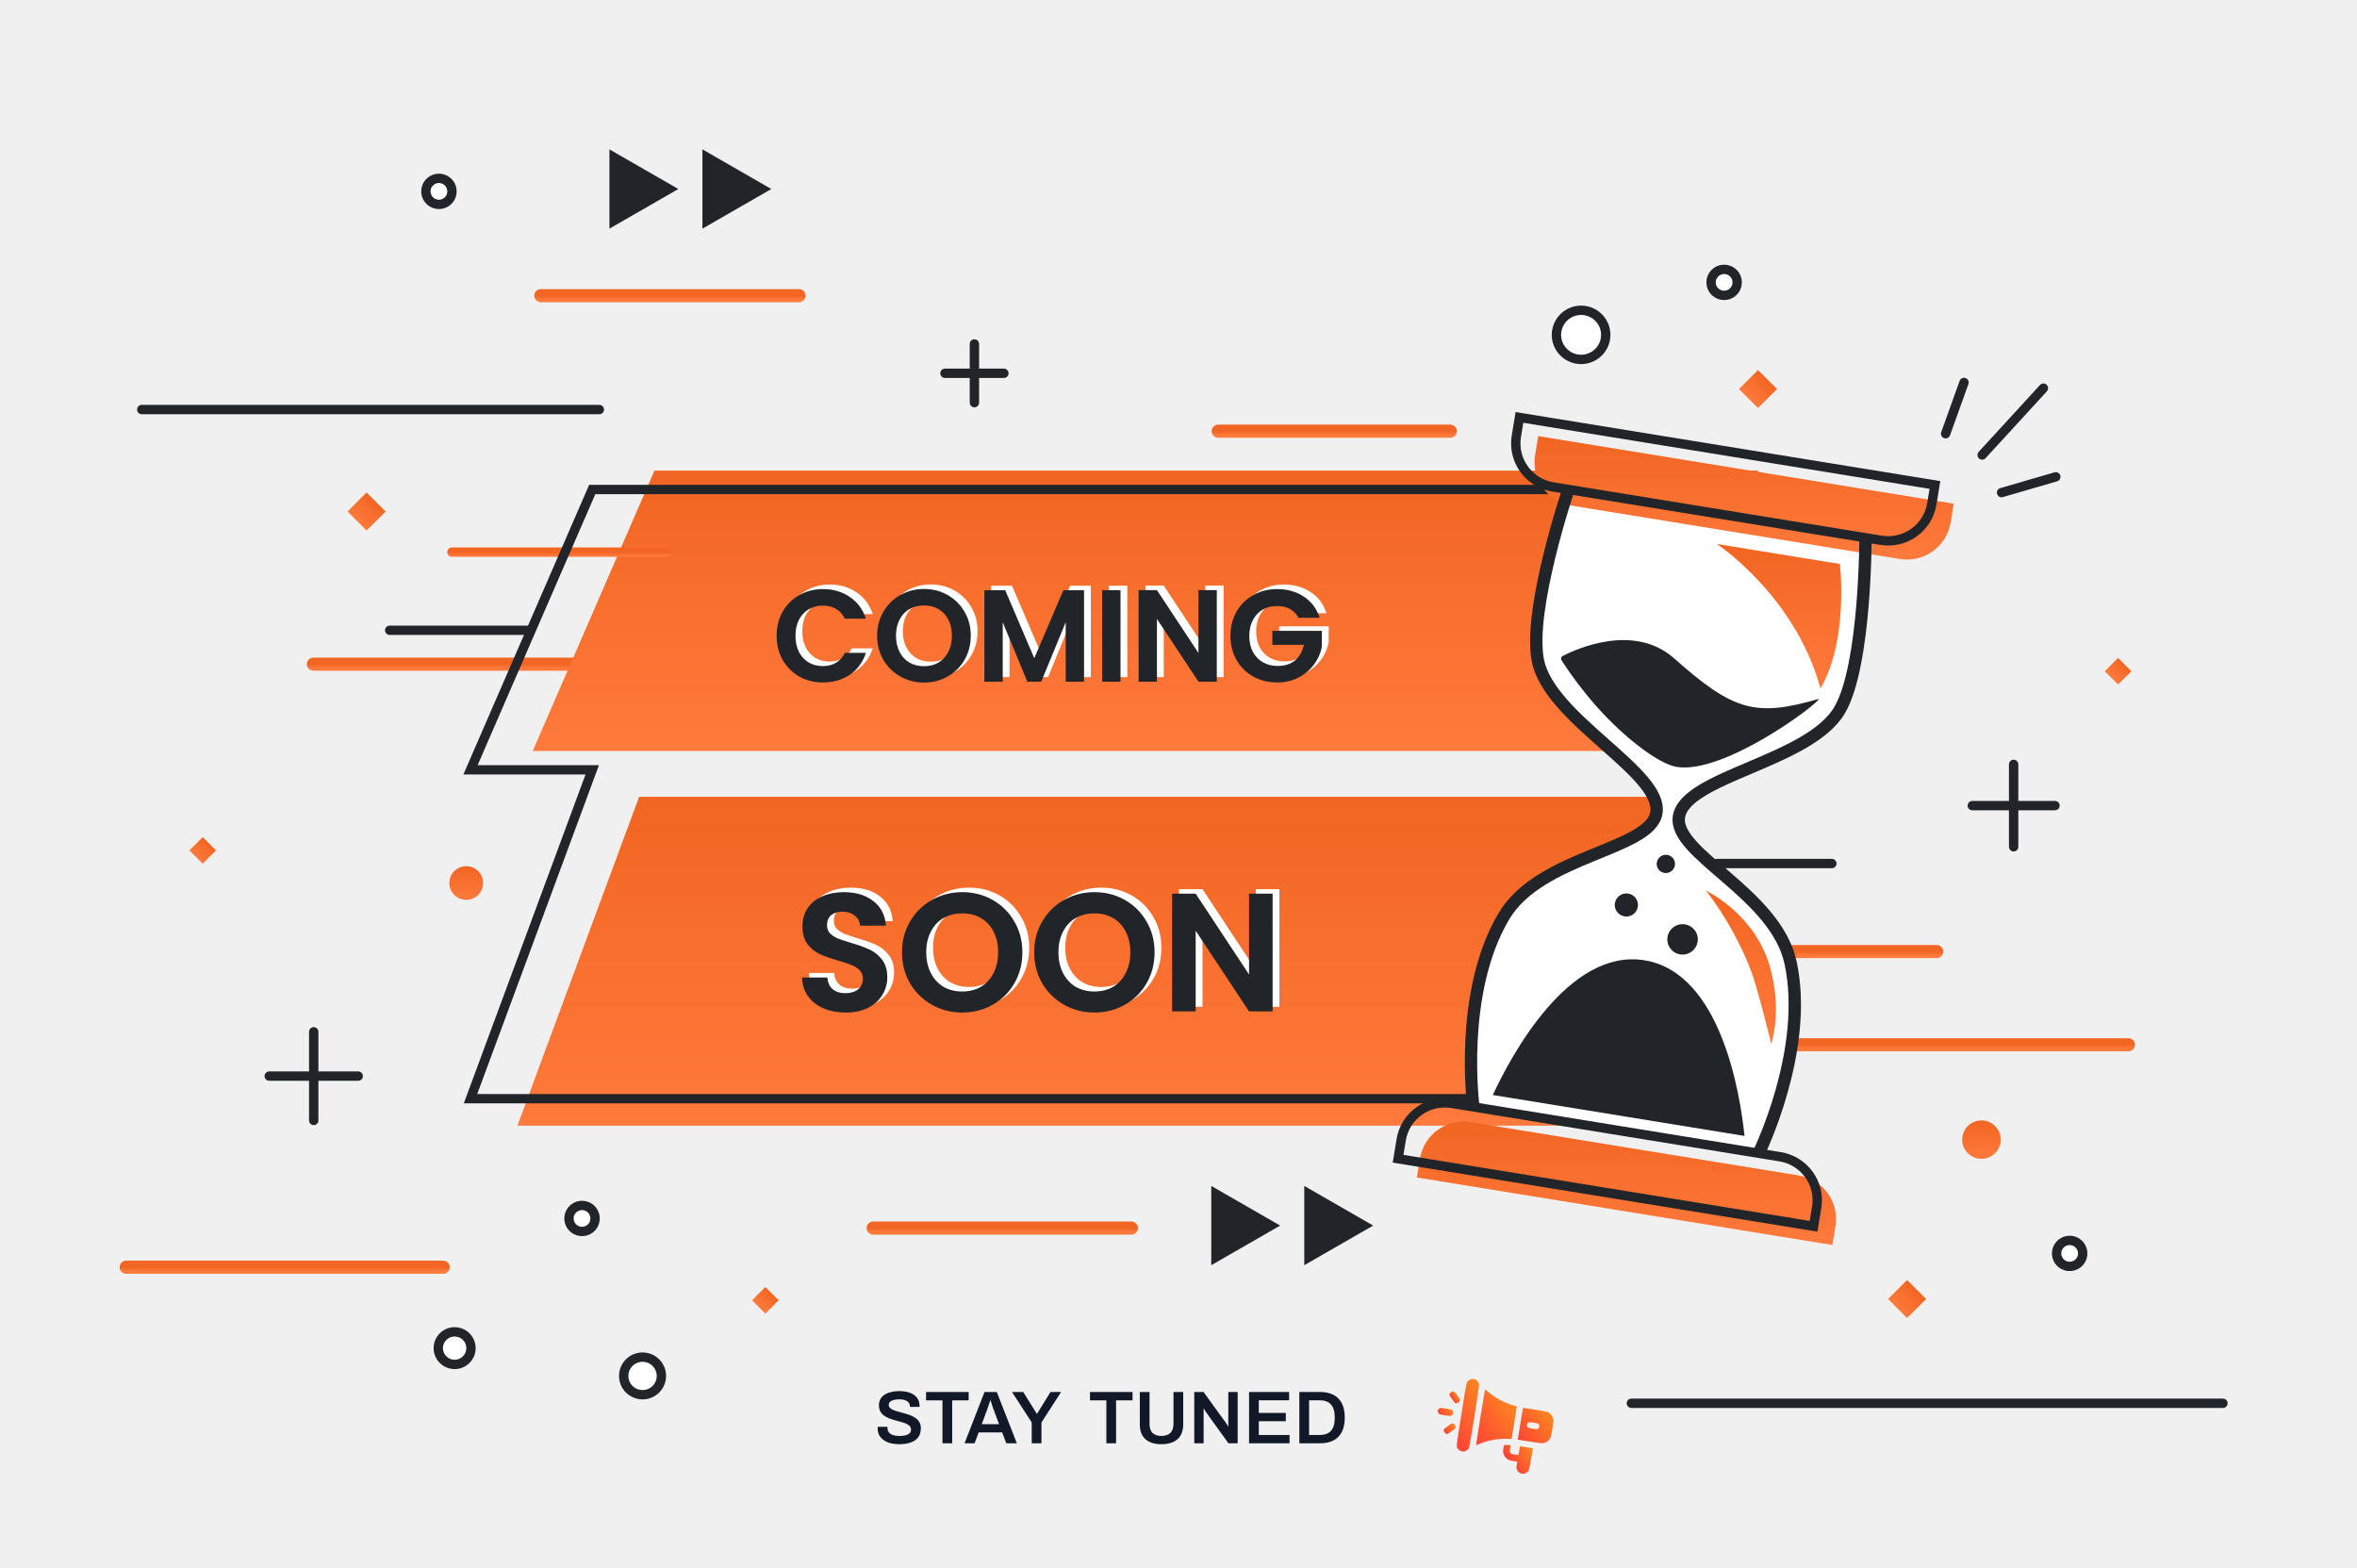
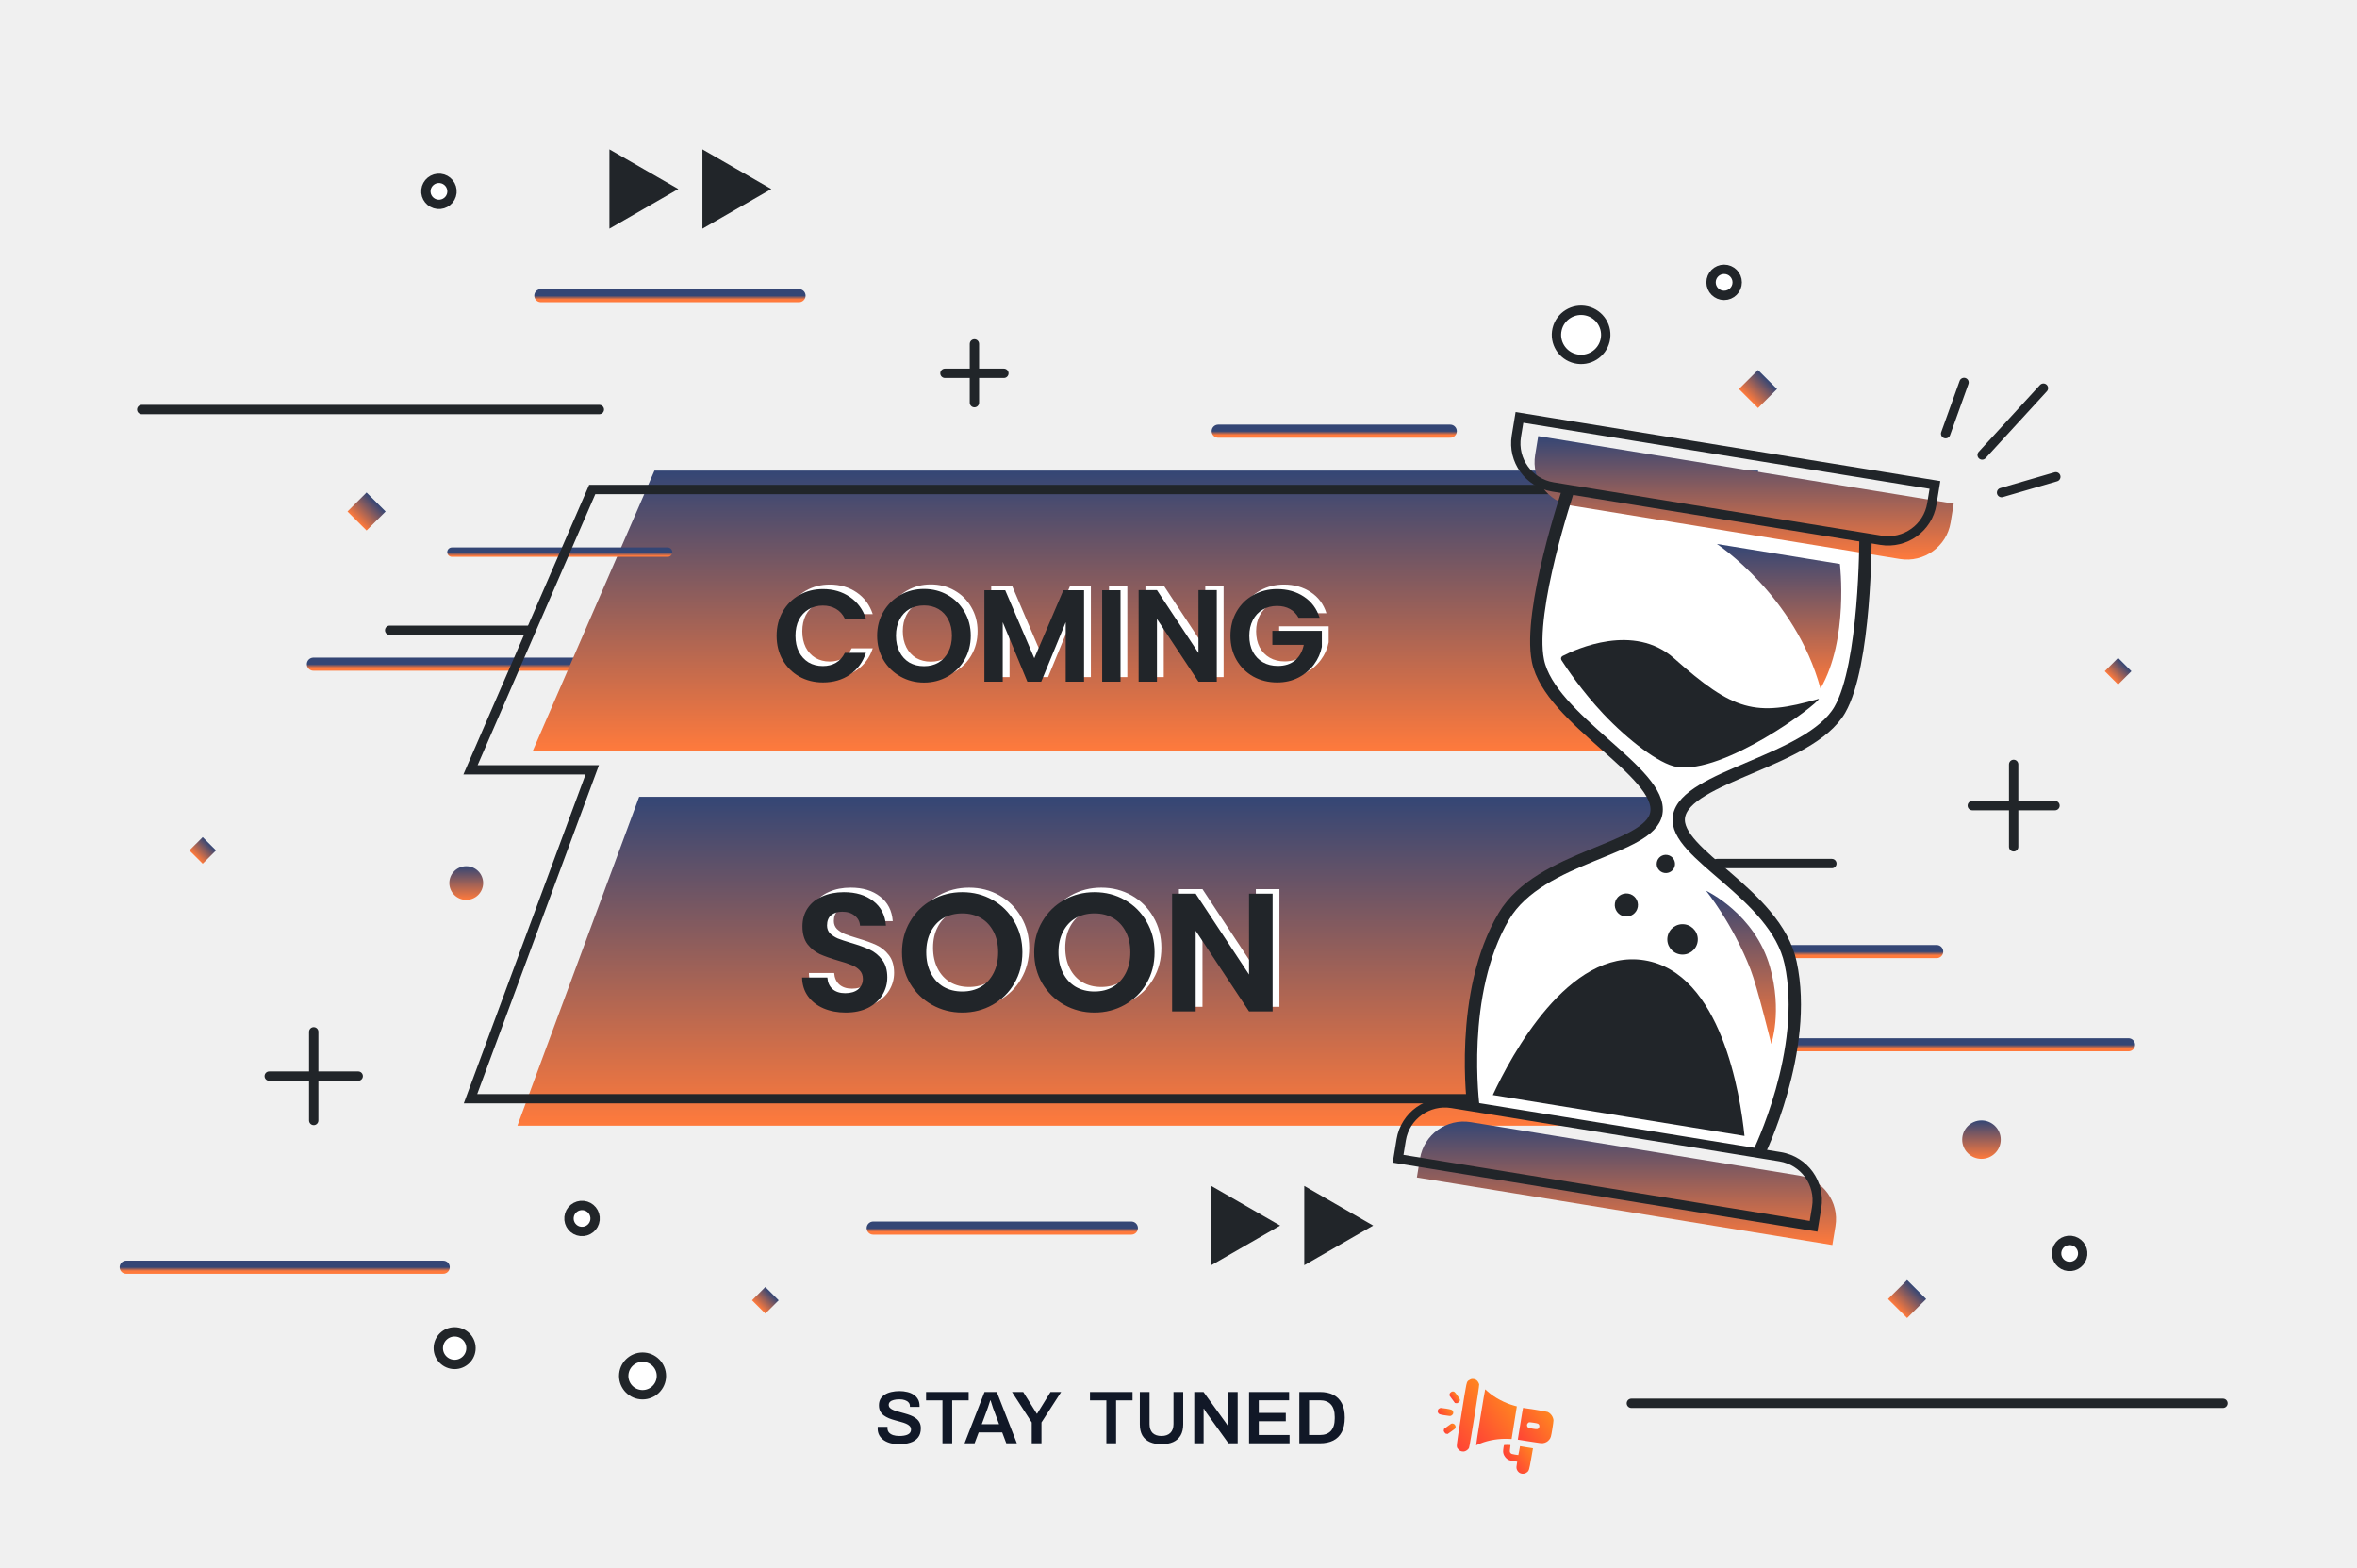
<svg xmlns="http://www.w3.org/2000/svg" width="630" height="419" viewBox="0 0 630 419" fill="none">
  <g clip-path="url(#clip0_2468_410507)">
    <path d="M534.996 131.658L549.496 127.438" stroke="#212529" stroke-width="2.5" stroke-miterlimit="10" stroke-linecap="round" />
    <path d="M524.962 102.219L520.045 115.915" stroke="#212529" stroke-width="2.5" stroke-miterlimit="10" stroke-linecap="round" />
    <path d="M529.805 121.607L546.186 103.742" stroke="#212529" stroke-width="2.5" stroke-miterlimit="10" stroke-linecap="round" />
    <path d="M342.172 327.555L323.758 316.961V338.15L342.172 327.555Z" fill="#212529" />
    <path d="M367.032 327.555L348.616 316.961V338.15L367.032 327.555Z" fill="#212529" />
    <path d="M181.306 50.516L162.891 39.922V61.112L181.306 50.516Z" fill="#212529" />
    <path d="M206.165 50.516L187.75 39.922V61.112L206.165 50.516Z" fill="#212529" />
    <path d="M252.574 99.773H268.326" stroke="#212529" stroke-width="2.5" stroke-miterlimit="10" stroke-linecap="round" />
    <path d="M260.45 107.618V91.922" stroke="#212529" stroke-width="2.5" stroke-miterlimit="10" stroke-linecap="round" />
    <path d="M527.17 215.312H549.274" stroke="#212529" stroke-width="2.5" stroke-miterlimit="10" stroke-linecap="round" />
    <path d="M538.223 226.323V204.297" stroke="#212529" stroke-width="2.5" stroke-miterlimit="10" stroke-linecap="round" />
    <path d="M71.967 287.609H95.746" stroke="#212529" stroke-width="2.5" stroke-miterlimit="10" stroke-linecap="round" />
    <path d="M83.856 299.461V275.766" stroke="#212529" stroke-width="2.5" stroke-miterlimit="10" stroke-linecap="round" />
    <path d="M144.559 79.023H213.57" stroke="url(#paint0_linear_2468_410507)" stroke-width="3.5" stroke-miterlimit="10" stroke-linecap="round" />
    <path d="M233.392 328.227H302.403" stroke="url(#paint1_linear_2468_410507)" stroke-width="3.5" stroke-miterlimit="10" stroke-linecap="round" />
    <path d="M37.888 109.461H160.193" stroke="#212529" stroke-width="2.5" stroke-miterlimit="10" stroke-linecap="round" />
    <path d="M83.767 177.516H161.514" stroke="url(#paint2_linear_2468_410507)" stroke-width="3.5" stroke-miterlimit="10" stroke-linecap="round" />
    <path d="M104.159 168.453H141.585" stroke="#212529" stroke-width="2.5" stroke-miterlimit="10" stroke-linecap="round" />
    <path d="M458.93 230.797H489.634" stroke="#212529" stroke-width="2.5" stroke-miterlimit="10" stroke-linecap="round" />
    <path d="M437.584 200.711L469.909 126.267C469.909 125.928 469.909 125.759 469.909 125.784H174.926L142.391 200.711H437.584Z" fill="url(#paint3_linear_2468_410507)" />
    <path d="M452.196 240.571C449.915 238.771 447.977 236.53 446.666 233.933C445.405 231.432 444.75 228.686 444.577 225.9C444.306 221.53 445.097 217.155 446.408 212.953H170.835L138.3 300.849H430.133L454.186 241.987C453.503 241.543 452.836 241.076 452.196 240.571Z" fill="url(#paint4_linear_2468_410507)" />
    <path d="M120.791 147.57H178.444" stroke="url(#paint5_linear_2468_410507)" stroke-width="2.5" stroke-miterlimit="10" stroke-linecap="round" />
    <path d="M453.28 131.306C453.28 130.967 453.28 130.798 453.28 130.823H158.297L125.762 205.75H158.297L125.762 293.647H420.955L453.28 206.318C453.28 206.129 453.28 205.94 453.28 205.75" stroke="#212529" stroke-width="2.5" stroke-miterlimit="10" />
    <path d="M209.405 168.727C209.405 166.323 209.941 164.177 211.015 162.287C212.111 160.373 213.593 158.892 215.46 157.842C217.35 156.768 219.461 156.232 221.795 156.232C224.525 156.232 226.916 156.932 228.97 158.332C231.023 159.732 232.458 161.668 233.275 164.142H227.64C227.08 162.975 226.286 162.1 225.26 161.517C224.256 160.933 223.09 160.642 221.76 160.642C220.336 160.642 219.065 160.98 217.945 161.657C216.848 162.31 215.985 163.243 215.355 164.457C214.748 165.67 214.445 167.093 214.445 168.727C214.445 170.337 214.748 171.76 215.355 172.997C215.985 174.21 216.848 175.155 217.945 175.832C219.065 176.485 220.336 176.812 221.76 176.812C223.09 176.812 224.256 176.52 225.26 175.937C226.286 175.33 227.08 174.443 227.64 173.277H233.275C232.458 175.773 231.023 177.722 228.97 179.122C226.94 180.498 224.548 181.187 221.795 181.187C219.461 181.187 217.35 180.662 215.46 179.612C213.593 178.538 212.111 177.057 211.015 175.167C209.941 173.277 209.405 171.13 209.405 168.727ZM248.8 181.222C246.513 181.222 244.413 180.685 242.5 179.612C240.587 178.538 239.07 177.057 237.95 175.167C236.83 173.253 236.27 171.095 236.27 168.692C236.27 166.312 236.83 164.177 237.95 162.287C239.07 160.373 240.587 158.88 242.5 157.807C244.413 156.733 246.513 156.197 248.8 156.197C251.11 156.197 253.21 156.733 255.1 157.807C257.013 158.88 258.518 160.373 259.615 162.287C260.735 164.177 261.295 166.312 261.295 168.692C261.295 171.095 260.735 173.253 259.615 175.167C258.518 177.057 257.013 178.538 255.1 179.612C253.187 180.685 251.087 181.222 248.8 181.222ZM248.8 176.847C250.27 176.847 251.565 176.52 252.685 175.867C253.805 175.19 254.68 174.233 255.31 172.997C255.94 171.76 256.255 170.325 256.255 168.692C256.255 167.058 255.94 165.635 255.31 164.422C254.68 163.185 253.805 162.24 252.685 161.587C251.565 160.933 250.27 160.607 248.8 160.607C247.33 160.607 246.023 160.933 244.88 161.587C243.76 162.24 242.885 163.185 242.255 164.422C241.625 165.635 241.31 167.058 241.31 168.692C241.31 170.325 241.625 171.76 242.255 172.997C242.885 174.233 243.76 175.19 244.88 175.867C246.023 176.52 247.33 176.847 248.8 176.847ZM291.575 156.547V180.977H286.675V165.087L280.13 180.977H276.42L269.84 165.087V180.977H264.94V156.547H270.505L278.275 174.712L286.045 156.547H291.575ZM301.32 156.547V180.977H296.42V156.547H301.32ZM327.056 180.977H322.156L311.061 164.212V180.977H306.161V156.512H311.061L322.156 173.312V156.512H327.056V180.977ZM348.908 163.897C348.348 162.87 347.578 162.088 346.598 161.552C345.618 161.015 344.475 160.747 343.168 160.747C341.722 160.747 340.438 161.073 339.318 161.727C338.198 162.38 337.323 163.313 336.693 164.527C336.063 165.74 335.748 167.14 335.748 168.727C335.748 170.36 336.063 171.783 336.693 172.997C337.347 174.21 338.245 175.143 339.388 175.797C340.532 176.45 341.862 176.777 343.378 176.777C345.245 176.777 346.773 176.287 347.963 175.307C349.153 174.303 349.935 172.915 350.308 171.142H341.908V167.397H355.138V171.667C354.812 173.37 354.112 174.945 353.038 176.392C351.965 177.838 350.577 179.005 348.873 179.892C347.193 180.755 345.303 181.187 343.203 181.187C340.847 181.187 338.712 180.662 336.798 179.612C334.908 178.538 333.415 177.057 332.318 175.167C331.245 173.277 330.708 171.13 330.708 168.727C330.708 166.323 331.245 164.177 332.318 162.287C333.415 160.373 334.908 158.892 336.798 157.842C338.712 156.768 340.835 156.232 343.168 156.232C345.922 156.232 348.313 156.908 350.343 158.262C352.373 159.592 353.773 161.47 354.543 163.897H348.908Z" fill="white" />
    <path d="M207.583 169.937C207.583 167.534 208.12 165.387 209.193 163.497C210.29 161.584 211.772 160.102 213.638 159.052C215.528 157.979 217.64 157.442 219.973 157.442C222.703 157.442 225.095 158.142 227.148 159.542C229.202 160.942 230.637 162.879 231.453 165.352H225.818C225.258 164.186 224.465 163.311 223.438 162.727C222.435 162.144 221.268 161.852 219.938 161.852C218.515 161.852 217.243 162.191 216.123 162.867C215.027 163.521 214.163 164.454 213.533 165.667C212.927 166.881 212.623 168.304 212.623 169.937C212.623 171.547 212.927 172.971 213.533 174.207C214.163 175.421 215.027 176.366 216.123 177.043C217.243 177.696 218.515 178.022 219.938 178.022C221.268 178.022 222.435 177.731 223.438 177.147C224.465 176.541 225.258 175.654 225.818 174.487H231.453C230.637 176.984 229.202 178.932 227.148 180.332C225.118 181.709 222.727 182.398 219.973 182.398C217.64 182.398 215.528 181.872 213.638 180.822C211.772 179.749 210.29 178.267 209.193 176.377C208.12 174.487 207.583 172.341 207.583 169.937ZM246.979 182.433C244.692 182.433 242.592 181.896 240.679 180.822C238.765 179.749 237.249 178.267 236.129 176.377C235.009 174.464 234.449 172.306 234.449 169.902C234.449 167.522 235.009 165.387 236.129 163.497C237.249 161.584 238.765 160.091 240.679 159.017C242.592 157.944 244.692 157.407 246.979 157.407C249.289 157.407 251.389 157.944 253.279 159.017C255.192 160.091 256.697 161.584 257.794 163.497C258.914 165.387 259.474 167.522 259.474 169.902C259.474 172.306 258.914 174.464 257.794 176.377C256.697 178.267 255.192 179.749 253.279 180.822C251.365 181.896 249.265 182.433 246.979 182.433ZM246.979 178.057C248.449 178.057 249.744 177.731 250.864 177.077C251.984 176.401 252.859 175.444 253.489 174.207C254.119 172.971 254.434 171.536 254.434 169.902C254.434 168.269 254.119 166.846 253.489 165.632C252.859 164.396 251.984 163.451 250.864 162.797C249.744 162.144 248.449 161.817 246.979 161.817C245.509 161.817 244.202 162.144 243.059 162.797C241.939 163.451 241.064 164.396 240.434 165.632C239.804 166.846 239.489 168.269 239.489 169.902C239.489 171.536 239.804 172.971 240.434 174.207C241.064 175.444 241.939 176.401 243.059 177.077C244.202 177.731 245.509 178.057 246.979 178.057ZM289.754 157.757V182.188H284.854V166.297L278.309 182.188H274.599L268.019 166.297V182.188H263.119V157.757H268.684L276.454 175.922L284.224 157.757H289.754ZM299.499 157.757V182.188H294.599V157.757H299.499ZM325.235 182.188H320.335L309.24 165.422V182.188H304.34V157.722H309.24L320.335 174.522V157.722H325.235V182.188ZM347.087 165.107C346.527 164.081 345.757 163.299 344.777 162.762C343.797 162.226 342.654 161.957 341.347 161.957C339.9 161.957 338.617 162.284 337.497 162.937C336.377 163.591 335.502 164.524 334.872 165.737C334.242 166.951 333.927 168.351 333.927 169.937C333.927 171.571 334.242 172.994 334.872 174.207C335.525 175.421 336.424 176.354 337.567 177.007C338.71 177.661 340.04 177.987 341.557 177.987C343.424 177.987 344.952 177.497 346.142 176.517C347.332 175.514 348.114 174.126 348.487 172.352H340.087V168.607H353.317V172.877C352.99 174.581 352.29 176.156 351.217 177.602C350.144 179.049 348.755 180.216 347.052 181.102C345.372 181.966 343.482 182.398 341.382 182.398C339.025 182.398 336.89 181.872 334.977 180.822C333.087 179.749 331.594 178.267 330.497 176.377C329.424 174.487 328.887 172.341 328.887 169.937C328.887 167.534 329.424 165.387 330.497 163.497C331.594 161.584 333.087 160.102 334.977 159.052C336.89 157.979 339.014 157.442 341.347 157.442C344.1 157.442 346.492 158.119 348.522 159.472C350.552 160.802 351.952 162.681 352.722 165.107H347.087Z" fill="#212529" />
    <path d="M227.87 269.409C225.68 269.409 223.7 269.034 221.93 268.284C220.19 267.534 218.81 266.454 217.79 265.044C216.77 263.634 216.245 261.969 216.215 260.049H222.965C223.055 261.339 223.505 262.359 224.315 263.109C225.155 263.859 226.295 264.234 227.735 264.234C229.205 264.234 230.36 263.889 231.2 263.199C232.04 262.479 232.46 261.549 232.46 260.409C232.46 259.479 232.175 258.714 231.605 258.114C231.035 257.514 230.315 257.049 229.445 256.719C228.605 256.359 227.435 255.969 225.935 255.549C223.895 254.949 222.23 254.364 220.94 253.794C219.68 253.194 218.585 252.309 217.655 251.139C216.755 249.939 216.305 248.349 216.305 246.369C216.305 244.509 216.77 242.889 217.7 241.509C218.63 240.129 219.935 239.079 221.615 238.359C223.295 237.609 225.215 237.234 227.375 237.234C230.615 237.234 233.24 238.029 235.25 239.619C237.29 241.179 238.415 243.369 238.625 246.189H231.695C231.635 245.109 231.17 244.224 230.3 243.534C229.46 242.814 228.335 242.454 226.925 242.454C225.695 242.454 224.705 242.769 223.955 243.399C223.235 244.029 222.875 244.944 222.875 246.144C222.875 246.984 223.145 247.689 223.685 248.259C224.255 248.799 224.945 249.249 225.755 249.609C226.595 249.939 227.765 250.329 229.265 250.779C231.305 251.379 232.97 251.979 234.26 252.579C235.55 253.179 236.66 254.079 237.59 255.279C238.52 256.479 238.985 258.054 238.985 260.004C238.985 261.684 238.55 263.244 237.68 264.684C236.81 266.124 235.535 267.279 233.855 268.149C232.175 268.989 230.18 269.409 227.87 269.409ZM259.027 269.409C256.087 269.409 253.387 268.719 250.927 267.339C248.467 265.959 246.517 264.054 245.077 261.624C243.637 259.164 242.917 256.389 242.917 253.299C242.917 250.239 243.637 247.494 245.077 245.064C246.517 242.604 248.467 240.684 250.927 239.304C253.387 237.924 256.087 237.234 259.027 237.234C261.997 237.234 264.697 237.924 267.127 239.304C269.587 240.684 271.522 242.604 272.932 245.064C274.372 247.494 275.092 250.239 275.092 253.299C275.092 256.389 274.372 259.164 272.932 261.624C271.522 264.054 269.587 265.959 267.127 267.339C264.667 268.719 261.967 269.409 259.027 269.409ZM259.027 263.784C260.917 263.784 262.582 263.364 264.022 262.524C265.462 261.654 266.587 260.424 267.397 258.834C268.207 257.244 268.612 255.399 268.612 253.299C268.612 251.199 268.207 249.369 267.397 247.809C266.587 246.219 265.462 245.004 264.022 244.164C262.582 243.324 260.917 242.904 259.027 242.904C257.137 242.904 255.457 243.324 253.987 244.164C252.547 245.004 251.422 246.219 250.612 247.809C249.802 249.369 249.397 251.199 249.397 253.299C249.397 255.399 249.802 257.244 250.612 258.834C251.422 260.424 252.547 261.654 253.987 262.524C255.457 263.364 257.137 263.784 259.027 263.784ZM294.359 269.409C291.419 269.409 288.719 268.719 286.259 267.339C283.799 265.959 281.849 264.054 280.409 261.624C278.969 259.164 278.249 256.389 278.249 253.299C278.249 250.239 278.969 247.494 280.409 245.064C281.849 242.604 283.799 240.684 286.259 239.304C288.719 237.924 291.419 237.234 294.359 237.234C297.329 237.234 300.029 237.924 302.459 239.304C304.919 240.684 306.854 242.604 308.264 245.064C309.704 247.494 310.424 250.239 310.424 253.299C310.424 256.389 309.704 259.164 308.264 261.624C306.854 264.054 304.919 265.959 302.459 267.339C299.999 268.719 297.299 269.409 294.359 269.409ZM294.359 263.784C296.249 263.784 297.914 263.364 299.354 262.524C300.794 261.654 301.919 260.424 302.729 258.834C303.539 257.244 303.944 255.399 303.944 253.299C303.944 251.199 303.539 249.369 302.729 247.809C301.919 246.219 300.794 245.004 299.354 244.164C297.914 243.324 296.249 242.904 294.359 242.904C292.469 242.904 290.789 243.324 289.319 244.164C287.879 245.004 286.754 246.219 285.944 247.809C285.134 249.369 284.729 251.199 284.729 253.299C284.729 255.399 285.134 257.244 285.944 258.834C286.754 260.424 287.879 261.654 289.319 262.524C290.789 263.364 292.469 263.784 294.359 263.784ZM341.976 269.094H335.676L321.411 247.539V269.094H315.111V237.639H321.411L335.676 259.239V237.639H341.976V269.094Z" fill="white" />
    <path d="M226.05 270.62C223.86 270.62 221.88 270.245 220.11 269.495C218.37 268.745 216.99 267.665 215.97 266.255C214.95 264.845 214.425 263.18 214.395 261.26H221.145C221.235 262.55 221.685 263.57 222.495 264.32C223.335 265.07 224.475 265.445 225.915 265.445C227.385 265.445 228.54 265.1 229.38 264.41C230.22 263.69 230.64 262.76 230.64 261.62C230.64 260.69 230.355 259.925 229.785 259.325C229.215 258.725 228.495 258.26 227.625 257.93C226.785 257.57 225.615 257.18 224.115 256.76C222.075 256.16 220.41 255.575 219.12 255.005C217.86 254.405 216.765 253.52 215.835 252.35C214.935 251.15 214.485 249.56 214.485 247.58C214.485 245.72 214.95 244.1 215.88 242.72C216.81 241.34 218.115 240.29 219.795 239.57C221.475 238.82 223.395 238.445 225.555 238.445C228.795 238.445 231.42 239.24 233.43 240.83C235.47 242.39 236.595 244.58 236.805 247.4H229.875C229.815 246.32 229.35 245.435 228.48 244.745C227.64 244.025 226.515 243.665 225.105 243.665C223.875 243.665 222.885 243.98 222.135 244.61C221.415 245.24 221.055 246.155 221.055 247.355C221.055 248.195 221.325 248.9 221.865 249.47C222.435 250.01 223.125 250.46 223.935 250.82C224.775 251.15 225.945 251.54 227.445 251.99C229.485 252.59 231.15 253.19 232.44 253.79C233.73 254.39 234.84 255.29 235.77 256.49C236.7 257.69 237.165 259.265 237.165 261.215C237.165 262.895 236.73 264.455 235.86 265.895C234.99 267.335 233.715 268.49 232.035 269.36C230.355 270.2 228.36 270.62 226.05 270.62ZM257.206 270.62C254.266 270.62 251.566 269.93 249.106 268.55C246.646 267.17 244.696 265.265 243.256 262.835C241.816 260.375 241.096 257.6 241.096 254.51C241.096 251.45 241.816 248.705 243.256 246.275C244.696 243.815 246.646 241.895 249.106 240.515C251.566 239.135 254.266 238.445 257.206 238.445C260.176 238.445 262.876 239.135 265.306 240.515C267.766 241.895 269.701 243.815 271.111 246.275C272.551 248.705 273.271 251.45 273.271 254.51C273.271 257.6 272.551 260.375 271.111 262.835C269.701 265.265 267.766 267.17 265.306 268.55C262.846 269.93 260.146 270.62 257.206 270.62ZM257.206 264.995C259.096 264.995 260.761 264.575 262.201 263.735C263.641 262.865 264.766 261.635 265.576 260.045C266.386 258.455 266.791 256.61 266.791 254.51C266.791 252.41 266.386 250.58 265.576 249.02C264.766 247.43 263.641 246.215 262.201 245.375C260.761 244.535 259.096 244.115 257.206 244.115C255.316 244.115 253.636 244.535 252.166 245.375C250.726 246.215 249.601 247.43 248.791 249.02C247.981 250.58 247.576 252.41 247.576 254.51C247.576 256.61 247.981 258.455 248.791 260.045C249.601 261.635 250.726 262.865 252.166 263.735C253.636 264.575 255.316 264.995 257.206 264.995ZM292.539 270.62C289.599 270.62 286.899 269.93 284.439 268.55C281.979 267.17 280.029 265.265 278.589 262.835C277.149 260.375 276.429 257.6 276.429 254.51C276.429 251.45 277.149 248.705 278.589 246.275C280.029 243.815 281.979 241.895 284.439 240.515C286.899 239.135 289.599 238.445 292.539 238.445C295.509 238.445 298.209 239.135 300.639 240.515C303.099 241.895 305.034 243.815 306.444 246.275C307.884 248.705 308.604 251.45 308.604 254.51C308.604 257.6 307.884 260.375 306.444 262.835C305.034 265.265 303.099 267.17 300.639 268.55C298.179 269.93 295.479 270.62 292.539 270.62ZM292.539 264.995C294.429 264.995 296.094 264.575 297.534 263.735C298.974 262.865 300.099 261.635 300.909 260.045C301.719 258.455 302.124 256.61 302.124 254.51C302.124 252.41 301.719 250.58 300.909 249.02C300.099 247.43 298.974 246.215 297.534 245.375C296.094 244.535 294.429 244.115 292.539 244.115C290.649 244.115 288.969 244.535 287.499 245.375C286.059 246.215 284.934 247.43 284.124 249.02C283.314 250.58 282.909 252.41 282.909 254.51C282.909 256.61 283.314 258.455 284.124 260.045C284.934 261.635 286.059 262.865 287.499 263.735C288.969 264.575 290.649 264.995 292.539 264.995ZM340.156 270.305H333.856L319.591 248.75V270.305H313.291V238.85H319.591L333.856 260.45V238.85H340.156V270.305Z" fill="#212529" />
    <path d="M456.502 254.32H517.65" stroke="url(#paint6_linear_2468_410507)" stroke-width="3.5" stroke-miterlimit="10" stroke-linecap="round" />
    <path d="M451.861 279.234H568.925" stroke="url(#paint7_linear_2468_410507)" stroke-width="3.5" stroke-miterlimit="10" stroke-linecap="round" />
    <path d="M325.612 115.242H387.634" stroke="url(#paint8_linear_2468_410507)" stroke-width="3.5" stroke-miterlimit="10" stroke-linecap="round" />
    <path d="M470.017 308.378C470.017 308.378 483.672 280.724 478.601 257.292C474.586 238.743 447.242 228.259 448.763 218.295C450.421 207.432 483.712 203.609 491.758 189.712C498.671 177.77 498.625 143.727 498.625 143.727L419.229 130.82C419.229 130.82 408.328 163.084 411.074 176.596C414.27 192.321 444.615 206.49 442.723 217.314C440.987 227.243 411.717 228.523 401.995 244.839C389.714 265.45 393.841 295.995 393.841 295.995L470.017 308.378Z" fill="white" />
    <path d="M458.9 145.391C458.9 145.391 479.842 159.188 486.593 184.023C494.208 170.916 491.785 150.737 491.785 150.737L458.9 145.391Z" fill="url(#paint9_linear_2468_410507)" />
    <path d="M484.076 128.418L449.279 122.761L411.15 116.562L410.322 121.616C409.27 128.039 413.643 134.096 420.09 135.143L446.547 139.444L481.344 145.101L507.802 149.402C514.248 150.45 520.325 146.092 521.377 139.668L522.204 134.615L484.076 128.418Z" fill="url(#paint10_linear_2468_410507)" />
    <path d="M480.83 314.172L454.373 309.871L419.576 304.214L393.117 299.913C386.671 298.865 380.593 303.223 379.542 309.647L378.715 314.7L416.844 320.898L451.641 326.555L489.77 332.753L490.598 327.7C491.649 321.277 487.276 315.22 480.83 314.172Z" fill="url(#paint11_linear_2468_410507)" />
    <path d="M479.056 123.418L444.259 117.761L406.13 111.562L405.303 116.616C404.251 123.039 408.624 129.096 415.07 130.143L441.528 134.444L476.325 140.101L502.783 144.402C509.229 145.45 515.307 141.092 516.358 134.668L517.186 129.615L479.056 123.418Z" stroke="#212529" stroke-width="2.5" stroke-miterlimit="10" />
    <path d="M475.81 309.164L449.352 304.863L414.555 299.206L388.097 294.906C381.651 293.858 375.573 298.215 374.522 304.639L373.694 309.692L411.824 315.89L446.621 321.547L484.75 327.746L485.577 322.692C486.629 316.268 482.256 310.211 475.81 309.164Z" stroke="#212529" stroke-width="2.5" stroke-miterlimit="10" />
    <path d="M419.229 130.82C419.229 130.82 408.328 163.084 411.074 176.596C414.27 192.321 444.615 206.49 442.723 217.314C440.987 227.243 411.717 228.523 401.995 244.839C389.714 265.45 393.841 295.996 393.841 295.996" stroke="#212529" stroke-width="3.3" stroke-miterlimit="10" />
    <path d="M498.624 143.727C498.624 143.727 498.67 177.77 491.757 189.712C483.711 203.609 450.42 207.433 448.762 218.295C447.241 228.259 474.585 238.743 478.6 257.292C483.672 280.723 470.016 308.378 470.016 308.378" stroke="#212529" stroke-width="3.3" stroke-miterlimit="10" />
    <path d="M417.663 175.329C417.253 175.541 417.116 176.055 417.364 176.444C418.684 178.506 422.832 184.727 428.554 190.799C435.074 197.718 443.501 204.208 448.16 204.966C460.718 207.008 485.753 188.35 486.176 186.772C469.165 191.747 463.235 189.946 447.506 175.984C436.709 166.399 421.217 173.493 417.663 175.329Z" fill="#212529" />
    <path d="M466.289 303.598C465.161 292.661 460.086 259.989 439.554 256.652C419.217 253.346 403.818 282.318 399.01 292.661L466.289 303.598Z" fill="#212529" />
    <path d="M453.756 251.718C453.393 253.933 451.297 255.436 449.074 255.075C446.852 254.713 445.344 252.625 445.706 250.41C446.069 248.195 448.165 246.693 450.387 247.053C452.61 247.415 454.118 249.504 453.756 251.718Z" fill="#212529" />
    <path d="M437.767 242.367C437.492 244.05 435.899 245.192 434.21 244.917C432.521 244.643 431.375 243.056 431.65 241.372C431.926 239.689 433.518 238.547 435.208 238.822C436.897 239.097 438.043 240.684 437.767 242.367Z" fill="#212529" />
    <path d="M447.679 231.292C447.461 232.621 446.204 233.523 444.87 233.306C443.536 233.089 442.631 231.836 442.849 230.507C443.066 229.178 444.324 228.276 445.658 228.493C446.992 228.71 447.896 229.963 447.679 231.292Z" fill="#212529" />
    <path d="M456.016 238.062C456.016 238.062 469.054 244.156 473.092 258.414C476.464 270.317 473.438 278.995 473.438 278.995C473.438 278.995 469.727 263.787 467.9 259.104C463.055 246.686 456.016 238.062 456.016 238.062Z" fill="url(#paint12_linear_2468_410507)" />
    <path d="M33.728 338.68H118.466" stroke="url(#paint13_linear_2468_410507)" stroke-width="3.5" stroke-miterlimit="10" stroke-linecap="round" />
    <path d="M436.043 375.055H594.17" stroke="#212529" stroke-width="2.5" stroke-miterlimit="10" stroke-linecap="round" />
    <path d="M159.047 326.014C158.848 327.927 157.13 329.317 155.21 329.118C153.29 328.92 151.896 327.208 152.095 325.295C152.294 323.382 154.012 321.992 155.931 322.191C157.852 322.39 159.246 324.101 159.047 326.014Z" fill="white" stroke="#212529" stroke-width="2.5" stroke-miterlimit="10" />
    <path d="M120.799 51.506C120.6 53.418 118.882 54.809 116.963 54.609C115.043 54.411 113.648 52.699 113.848 50.787C114.047 48.874 115.765 47.484 117.684 47.683C119.604 47.881 120.998 49.593 120.799 51.506Z" fill="white" stroke="#212529" stroke-width="2.5" stroke-miterlimit="10" />
    <path d="M556.672 335.357C556.473 337.27 554.755 338.66 552.835 338.461C550.915 338.263 549.521 336.551 549.72 334.638C549.919 332.726 551.637 331.335 553.557 331.535C555.477 331.733 556.871 333.445 556.672 335.357Z" fill="white" stroke="#212529" stroke-width="2.5" stroke-miterlimit="10" />
    <path d="M464.335 75.466C464.335 77.39 462.77 78.949 460.84 78.949C458.91 78.949 457.346 77.389 457.346 75.466C457.346 73.544 458.911 71.984 460.84 71.984C462.77 71.984 464.335 73.544 464.335 75.466Z" fill="white" stroke="#212529" stroke-width="2.5" stroke-miterlimit="10" />
    <path d="M176.76 368.26C176.473 371.019 173.995 373.023 171.227 372.736C168.458 372.45 166.446 369.981 166.734 367.223C167.022 364.464 169.5 362.46 172.268 362.746C175.037 363.032 177.047 365.501 176.76 368.26Z" fill="white" stroke="#212529" stroke-width="2.5" stroke-miterlimit="10" />
    <path d="M129.141 236.002C129.141 238.489 127.118 240.505 124.622 240.505C122.126 240.505 120.104 238.489 120.104 236.002C120.104 233.516 122.126 231.5 124.622 231.5C127.118 231.499 129.141 233.516 129.141 236.002Z" fill="url(#paint14_linear_2468_410507)" />
    <path d="M529.622 309.72C532.468 309.72 534.774 307.422 534.774 304.587C534.774 301.752 532.468 299.453 529.622 299.453C526.777 299.453 524.471 301.752 524.471 304.587C524.471 307.422 526.777 309.72 529.622 309.72Z" fill="url(#paint15_linear_2468_410507)" />
    <path d="M429.024 90.998C429.857 87.468 427.661 83.933 424.118 83.103C420.576 82.272 417.028 84.461 416.195 87.991C415.361 91.521 417.557 95.056 421.1 95.887C424.643 96.717 428.19 94.529 429.024 90.998Z" fill="white" stroke="#212529" stroke-width="2.5" stroke-miterlimit="10" />
    <path d="M125.864 360.763C125.615 363.155 123.468 364.892 121.069 364.643C118.669 364.394 116.926 362.255 117.175 359.864C117.425 357.473 119.572 355.736 121.971 355.985C124.37 356.233 126.113 358.372 125.864 360.763Z" fill="white" stroke="#212529" stroke-width="2.5" stroke-miterlimit="10" />
    <path d="M103.072 136.711L97.977 131.633L92.881 136.711L97.977 141.788L103.072 136.711Z" fill="url(#paint16_linear_2468_410507)" />
    <path d="M57.742 227.286L54.179 223.734L50.615 227.286L54.179 230.837L57.742 227.286Z" fill="url(#paint17_linear_2468_410507)" />
    <path d="M208.132 347.528L204.568 343.977L201.005 347.528L204.568 351.079L208.132 347.528Z" fill="url(#paint18_linear_2468_410507)" />
    <path d="M569.704 179.395L566.141 175.844L562.577 179.395L566.141 182.946L569.704 179.395Z" fill="url(#paint19_linear_2468_410507)" />
    <path d="M514.842 347.187L509.746 342.109L504.65 347.187L509.746 352.265L514.842 347.187Z" fill="url(#paint20_linear_2468_410507)" />
    <path d="M474.986 103.976L469.891 98.898L464.795 103.976L469.891 109.054L474.986 103.976Z" fill="url(#paint21_linear_2468_410507)" />
    <g clip-path="url(#clip1_2468_410507)">
      <path d="M388.312 371.891C388.716 371.881 388.831 371.981 389.553 372.975C390.273 373.964 390.32 374.078 390.153 374.481C390.074 374.664 390.009 374.74 389.768 374.885C389.509 375.044 389.441 375.058 389.181 375.021L388.885 374.974L388.145 373.957L387.406 372.94L387.453 372.645C387.496 372.374 387.528 372.33 387.779 372.121C388.019 371.926 388.094 371.893 388.312 371.891Z" fill="url(#paint22_linear_2468_410507)" />
      <path d="M393.153 368.609C393.673 368.459 394.29 368.578 394.697 368.904C394.981 369.129 395.307 369.684 395.364 370.016C395.43 370.427 392.855 386.546 392.654 386.959C392.543 387.187 392.436 387.321 392.177 387.529C391.748 387.874 391.33 387.999 390.846 387.926C390.337 387.849 390.09 387.704 389.751 387.286C389.203 386.61 389.134 387.323 390.612 378.043C392.074 368.867 391.97 369.365 392.601 368.91C392.785 368.784 393.032 368.647 393.153 368.609Z" fill="url(#paint23_linear_2468_410507)" />
      <path d="M385.101 376.291C385.209 376.284 385.888 376.372 386.603 376.489C387.973 376.72 388.201 376.809 388.352 377.172C388.54 377.635 388.45 377.969 388.042 378.263C387.81 378.431 387.746 378.449 387.424 378.435C387.233 378.425 386.555 378.329 385.927 378.225C384.69 378.012 384.595 377.968 384.354 377.521C384.265 377.36 384.253 377.235 384.302 377.002C384.356 376.716 384.383 376.676 384.629 376.498C384.81 376.368 384.965 376.298 385.101 376.291Z" fill="url(#paint24_linear_2468_410507)" />
      <path d="M396.973 371.322C397.009 371.352 397.29 371.593 397.587 371.865C399.464 373.541 402.223 375.01 404.802 375.706L405.435 375.876L404.735 380.245L404.036 384.605L403.475 384.573C400.792 384.424 398.003 384.859 395.663 385.795C395.198 385.982 394.767 386.167 394.706 386.21C394.646 386.254 394.58 386.26 394.556 386.227C394.485 386.13 396.896 371.265 396.973 371.322Z" fill="url(#paint25_linear_2468_410507)" />
      <path d="M388.171 380.456C388.776 380.442 389.233 381.099 389.008 381.656C388.918 381.862 388.87 381.904 387.932 382.56L386.943 383.253L386.644 383.201C386.351 383.159 386.333 383.143 386.108 382.834C385.883 382.524 385.874 382.502 385.925 382.212L385.969 381.912L386.947 381.185C387.915 380.465 387.92 380.461 388.171 380.456Z" fill="url(#paint26_linear_2468_410507)" />
      <path d="M410.27 376.75C412.097 377.044 413.519 377.307 413.676 377.377C414.524 377.766 415.178 378.703 415.228 379.619C415.24 379.801 415.097 380.849 414.916 381.952C414.568 384.071 414.506 384.278 414.063 384.816C413.652 385.311 413.112 385.609 412.427 385.709C412.075 385.759 411.548 385.695 408.852 385.266L405.692 384.764L406.369 380.539C406.737 378.215 407.069 376.298 407.092 376.281C407.12 376.261 408.55 376.476 410.27 376.75ZM408.199 380.613C408.045 380.957 408.224 381.455 408.563 381.62C408.65 381.662 409.187 381.768 409.751 381.854C410.82 382.02 411.002 382.008 411.255 381.733C411.433 381.549 411.508 381.156 411.42 380.909C411.28 380.503 411.104 380.426 409.882 380.244C409.246 380.147 408.732 380.102 408.657 380.135C408.474 380.224 408.293 380.412 408.199 380.613Z" fill="url(#paint27_linear_2468_410507)" />
      <path d="M402.81 386.184C403.214 386.196 403.598 386.208 403.655 386.209C403.752 386.216 403.753 386.343 403.64 387.073C403.509 387.992 403.531 388.159 403.856 388.46C403.974 388.573 404.197 388.637 404.903 388.761C405.394 388.844 405.812 388.902 405.83 388.888C405.849 388.875 405.96 388.337 406.074 387.697L406.283 386.524L408.014 386.804L409.75 387.08L409.265 389.827C408.712 392.997 408.673 393.109 408.084 393.534C407.773 393.759 407.667 393.807 407.335 393.857C406.572 393.985 405.871 393.624 405.516 392.922C405.308 392.508 405.285 392.243 405.415 391.43L405.534 390.66L404.63 390.516C404.13 390.441 403.586 390.326 403.421 390.254C402.532 389.917 401.828 388.959 401.766 388.017C401.741 387.661 401.934 386.274 402.018 386.214C402.05 386.19 402.409 386.178 402.81 386.184Z" fill="url(#paint28_linear_2468_410507)" />
    </g>
    <path d="M240.329 385.99C239.569 385.99 238.843 385.91 238.149 385.75C237.456 385.577 236.843 385.317 236.309 384.97C235.776 384.61 235.356 384.17 235.049 383.65C234.743 383.117 234.589 382.49 234.589 381.77C234.589 381.69 234.589 381.61 234.589 381.53C234.603 381.45 234.609 381.39 234.609 381.35H237.229C237.229 381.377 237.223 381.43 237.209 381.51C237.209 381.577 237.209 381.637 237.209 381.69C237.209 382.13 237.336 382.51 237.589 382.83C237.843 383.137 238.209 383.377 238.689 383.55C239.169 383.71 239.736 383.79 240.389 383.79C240.829 383.79 241.216 383.763 241.549 383.71C241.896 383.657 242.189 383.583 242.429 383.49C242.683 383.383 242.889 383.263 243.049 383.13C243.209 382.983 243.323 382.823 243.389 382.65C243.469 382.477 243.509 382.29 243.509 382.09C243.509 381.703 243.389 381.383 243.149 381.13C242.909 380.877 242.583 380.663 242.169 380.49C241.769 380.317 241.309 380.163 240.789 380.03C240.283 379.883 239.756 379.737 239.209 379.59C238.676 379.443 238.149 379.27 237.629 379.07C237.123 378.857 236.663 378.603 236.249 378.31C235.849 378.017 235.529 377.65 235.289 377.21C235.049 376.757 234.929 376.217 234.929 375.59C234.929 374.95 235.063 374.39 235.329 373.91C235.609 373.43 235.996 373.037 236.489 372.73C236.996 372.41 237.583 372.177 238.249 372.03C238.916 371.87 239.643 371.79 240.429 371.79C241.163 371.79 241.849 371.87 242.489 372.03C243.143 372.177 243.716 372.417 244.209 372.75C244.703 373.07 245.089 373.483 245.369 373.99C245.649 374.483 245.789 375.077 245.789 375.77V376.01H243.209V375.81C243.209 375.423 243.089 375.097 242.849 374.83C242.623 374.563 242.296 374.357 241.869 374.21C241.456 374.063 240.969 373.99 240.409 373.99C239.809 373.99 239.296 374.05 238.869 374.17C238.443 374.277 238.116 374.443 237.889 374.67C237.663 374.883 237.549 375.15 237.549 375.47C237.549 375.803 237.669 376.083 237.909 376.31C238.149 376.537 238.469 376.73 238.869 376.89C239.283 377.05 239.743 377.197 240.249 377.33C240.769 377.463 241.296 377.61 241.829 377.77C242.376 377.917 242.903 378.09 243.409 378.29C243.929 378.49 244.389 378.743 244.789 379.05C245.203 379.343 245.529 379.71 245.769 380.15C246.009 380.59 246.129 381.117 246.129 381.73C246.129 382.757 245.876 383.583 245.369 384.21C244.876 384.837 244.189 385.29 243.309 385.57C242.443 385.85 241.449 385.99 240.329 385.99ZM251.909 385.75V374.27H247.529V372.03H258.909V374.27H254.509V385.75H251.909ZM257.813 385.75L263.153 372.03H266.433L271.793 385.75H268.973L267.873 382.83H261.593L260.493 385.75H257.813ZM262.413 380.63H267.033L265.653 376.91C265.6 376.777 265.533 376.61 265.453 376.41C265.386 376.197 265.313 375.97 265.233 375.73C265.153 375.477 265.073 375.223 264.993 374.97C264.913 374.717 264.84 374.49 264.773 374.29H264.673C264.593 374.557 264.493 374.863 264.373 375.21C264.266 375.557 264.16 375.883 264.053 376.19C263.946 376.497 263.86 376.737 263.793 376.91L262.413 380.63ZM275.771 385.75V380.17L270.491 372.03H273.491L277.111 377.83H277.211L280.791 372.03H283.631L278.371 380.17V385.75H275.771ZM295.718 385.75V374.27H291.338V372.03H302.718V374.27H298.318V385.75H295.718ZM310.441 385.99C309.241 385.99 308.207 385.797 307.341 385.41C306.474 385.023 305.807 384.437 305.341 383.65C304.887 382.85 304.661 381.857 304.661 380.67V372.03H307.261V380.59C307.261 381.643 307.534 382.443 308.081 382.99C308.641 383.523 309.427 383.79 310.441 383.79C311.454 383.79 312.241 383.523 312.801 382.99C313.374 382.443 313.661 381.643 313.661 380.59V372.03H316.261V380.67C316.261 381.857 316.027 382.85 315.561 383.65C315.094 384.437 314.427 385.023 313.561 385.41C312.694 385.797 311.654 385.99 310.441 385.99ZM319.213 385.75V372.03H321.693L327.553 380.13C327.62 380.21 327.7 380.323 327.793 380.47C327.887 380.603 327.973 380.737 328.053 380.87C328.133 381.003 328.187 381.11 328.213 381.19H328.313C328.313 381.003 328.313 380.823 328.313 380.65C328.313 380.477 328.313 380.303 328.313 380.13V372.03H330.813V385.75H328.353L322.473 377.59C322.367 377.43 322.24 377.237 322.093 377.01C321.96 376.77 321.867 376.603 321.813 376.51H321.713C321.713 376.683 321.713 376.863 321.713 377.05C321.713 377.223 321.713 377.403 321.713 377.59V385.75H319.213ZM333.862 385.75V372.03H344.562V374.25H336.462V377.63H343.682V379.85H336.462V383.53H344.682V385.75H333.862ZM347.299 385.75V372.03H352.799C354.186 372.03 355.373 372.277 356.359 372.77C357.346 373.263 358.106 374.017 358.639 375.03C359.173 376.03 359.439 377.317 359.439 378.89C359.439 380.45 359.173 381.737 358.639 382.75C358.106 383.763 357.346 384.517 356.359 385.01C355.373 385.503 354.186 385.75 352.799 385.75H347.299ZM349.899 383.53H352.799C353.439 383.53 354.006 383.437 354.499 383.25C354.993 383.063 355.406 382.79 355.739 382.43C356.073 382.057 356.326 381.597 356.499 381.05C356.673 380.49 356.759 379.843 356.759 379.11V378.69C356.759 377.943 356.673 377.297 356.499 376.75C356.326 376.19 356.073 375.73 355.739 375.37C355.406 374.997 354.993 374.717 354.499 374.53C354.006 374.343 353.439 374.25 352.799 374.25H349.899V383.53Z" fill="#111827" />
  </g>
  <defs>
    <linearGradient id="paint0_linear_2468_410507" x1="179.064" y1="79.023" x2="179.064" y2="80.023" gradientUnits="userSpaceOnUse">
-       <stop stop-color="#F26522" />
+       <stop stop-color="#344675" />
      <stop offset="1" stop-color="#FF7A3C" />
    </linearGradient>
    <linearGradient id="paint1_linear_2468_410507" x1="267.897" y1="328.227" x2="267.897" y2="329.227" gradientUnits="userSpaceOnUse">
-       <stop stop-color="#F26522" />
+       <stop stop-color="#344675" />
      <stop offset="1" stop-color="#FF7A3C" />
    </linearGradient>
    <linearGradient id="paint2_linear_2468_410507" x1="122.641" y1="177.516" x2="122.641" y2="178.516" gradientUnits="userSpaceOnUse">
-       <stop stop-color="#F26522" />
+       <stop stop-color="#344675" />
      <stop offset="1" stop-color="#FF7A3C" />
    </linearGradient>
    <linearGradient id="paint3_linear_2468_410507" x1="306.15" y1="125.781" x2="306.15" y2="200.711" gradientUnits="userSpaceOnUse">
-       <stop stop-color="#F26522" />
+       <stop stop-color="#344675" />
      <stop offset="1" stop-color="#FF7A3C" />
    </linearGradient>
    <linearGradient id="paint4_linear_2468_410507" x1="296.243" y1="212.953" x2="296.243" y2="300.849" gradientUnits="userSpaceOnUse">
-       <stop stop-color="#F26522" />
+       <stop stop-color="#344675" />
      <stop offset="1" stop-color="#FF7A3C" />
    </linearGradient>
    <linearGradient id="paint5_linear_2468_410507" x1="149.618" y1="147.57" x2="149.618" y2="148.57" gradientUnits="userSpaceOnUse">
-       <stop stop-color="#F26522" />
+       <stop stop-color="#344675" />
      <stop offset="1" stop-color="#FF7A3C" />
    </linearGradient>
    <linearGradient id="paint6_linear_2468_410507" x1="487.076" y1="254.32" x2="487.076" y2="255.32" gradientUnits="userSpaceOnUse">
-       <stop stop-color="#F26522" />
+       <stop stop-color="#344675" />
      <stop offset="1" stop-color="#FF7A3C" />
    </linearGradient>
    <linearGradient id="paint7_linear_2468_410507" x1="510.393" y1="279.234" x2="510.393" y2="280.234" gradientUnits="userSpaceOnUse">
-       <stop stop-color="#F26522" />
+       <stop stop-color="#344675" />
      <stop offset="1" stop-color="#FF7A3C" />
    </linearGradient>
    <linearGradient id="paint8_linear_2468_410507" x1="356.623" y1="115.242" x2="356.623" y2="116.242" gradientUnits="userSpaceOnUse">
-       <stop stop-color="#F26522" />
+       <stop stop-color="#344675" />
      <stop offset="1" stop-color="#FF7A3C" />
    </linearGradient>
    <linearGradient id="paint9_linear_2468_410507" x1="475.526" y1="145.391" x2="475.526" y2="184.023" gradientUnits="userSpaceOnUse">
-       <stop stop-color="#F26522" />
+       <stop stop-color="#344675" />
      <stop offset="1" stop-color="#FF7A3C" />
    </linearGradient>
    <linearGradient id="paint10_linear_2468_410507" x1="466.185" y1="116.562" x2="466.185" y2="149.557" gradientUnits="userSpaceOnUse">
-       <stop stop-color="#F26522" />
+       <stop stop-color="#344675" />
      <stop offset="1" stop-color="#FF7A3C" />
    </linearGradient>
    <linearGradient id="paint11_linear_2468_410507" x1="434.734" y1="299.758" x2="434.734" y2="332.753" gradientUnits="userSpaceOnUse">
-       <stop stop-color="#F26522" />
+       <stop stop-color="#344675" />
      <stop offset="1" stop-color="#FF7A3C" />
    </linearGradient>
    <linearGradient id="paint12_linear_2468_410507" x1="465.351" y1="238.062" x2="465.351" y2="278.995" gradientUnits="userSpaceOnUse">
-       <stop stop-color="#F26522" />
+       <stop stop-color="#344675" />
      <stop offset="1" stop-color="#FF7A3C" />
    </linearGradient>
    <linearGradient id="paint13_linear_2468_410507" x1="76.097" y1="338.68" x2="76.097" y2="339.68" gradientUnits="userSpaceOnUse">
-       <stop stop-color="#F26522" />
+       <stop stop-color="#344675" />
      <stop offset="1" stop-color="#FF7A3C" />
    </linearGradient>
    <linearGradient id="paint14_linear_2468_410507" x1="124.622" y1="231.5" x2="124.622" y2="240.505" gradientUnits="userSpaceOnUse">
-       <stop stop-color="#F26522" />
+       <stop stop-color="#344675" />
      <stop offset="1" stop-color="#FF7A3C" />
    </linearGradient>
    <linearGradient id="paint15_linear_2468_410507" x1="529.622" y1="299.453" x2="529.622" y2="309.72" gradientUnits="userSpaceOnUse">
-       <stop stop-color="#F26522" />
+       <stop stop-color="#344675" />
      <stop offset="1" stop-color="#FF7A3C" />
    </linearGradient>
    <linearGradient id="paint16_linear_2468_410507" x1="100.524" y1="134.172" x2="95.447" y2="139.267" gradientUnits="userSpaceOnUse">
-       <stop stop-color="#F26522" />
+       <stop stop-color="#344675" />
      <stop offset="1" stop-color="#FF7A3C" />
    </linearGradient>
    <linearGradient id="paint17_linear_2468_410507" x1="55.961" y1="225.51" x2="52.409" y2="229.074" gradientUnits="userSpaceOnUse">
-       <stop stop-color="#F26522" />
+       <stop stop-color="#344675" />
      <stop offset="1" stop-color="#FF7A3C" />
    </linearGradient>
    <linearGradient id="paint18_linear_2468_410507" x1="206.35" y1="345.752" x2="202.799" y2="349.316" gradientUnits="userSpaceOnUse">
-       <stop stop-color="#F26522" />
+       <stop stop-color="#344675" />
      <stop offset="1" stop-color="#FF7A3C" />
    </linearGradient>
    <linearGradient id="paint19_linear_2468_410507" x1="567.923" y1="177.619" x2="564.371" y2="181.183" gradientUnits="userSpaceOnUse">
-       <stop stop-color="#F26522" />
+       <stop stop-color="#344675" />
      <stop offset="1" stop-color="#FF7A3C" />
    </linearGradient>
    <linearGradient id="paint20_linear_2468_410507" x1="512.294" y1="344.648" x2="507.216" y2="349.744" gradientUnits="userSpaceOnUse">
-       <stop stop-color="#F26522" />
+       <stop stop-color="#344675" />
      <stop offset="1" stop-color="#FF7A3C" />
    </linearGradient>
    <linearGradient id="paint21_linear_2468_410507" x1="472.438" y1="101.437" x2="467.361" y2="106.533" gradientUnits="userSpaceOnUse">
-       <stop stop-color="#F26522" />
+       <stop stop-color="#344675" />
      <stop offset="1" stop-color="#FF7A3C" />
    </linearGradient>
    <linearGradient id="paint22_linear_2468_410507" x1="390.212" y1="373.848" x2="388.343" y2="375.199" gradientUnits="userSpaceOnUse">
      <stop stop-color="#FF8620" />
      <stop offset="1" stop-color="#FF2D3D" />
    </linearGradient>
    <linearGradient id="paint23_linear_2468_410507" x1="401.379" y1="377.73" x2="385.146" y2="389.4" gradientUnits="userSpaceOnUse">
      <stop stop-color="#FF8620" />
      <stop offset="1" stop-color="#FF2D3D" />
    </linearGradient>
    <linearGradient id="paint24_linear_2468_410507" x1="388.469" y1="377.226" x2="384.669" y2="379.957" gradientUnits="userSpaceOnUse">
      <stop stop-color="#FF8620" />
      <stop offset="1" stop-color="#FF2D3D" />
    </linearGradient>
    <linearGradient id="paint25_linear_2468_410507" x1="407.739" y1="378.762" x2="391.502" y2="390.435" gradientUnits="userSpaceOnUse">
      <stop stop-color="#FF8620" />
      <stop offset="1" stop-color="#FF2D3D" />
    </linearGradient>
    <linearGradient id="paint26_linear_2468_410507" x1="389.249" y1="381.255" x2="385.493" y2="383.924" gradientUnits="userSpaceOnUse">
      <stop stop-color="#FF8620" />
      <stop offset="1" stop-color="#FF2D3D" />
    </linearGradient>
    <linearGradient id="paint27_linear_2468_410507" x1="416.647" y1="380.694" x2="404.508" y2="389.421" gradientUnits="userSpaceOnUse">
      <stop stop-color="#FF8620" />
      <stop offset="1" stop-color="#FF2D3D" />
    </linearGradient>
    <linearGradient id="paint28_linear_2468_410507" x1="411.359" y1="389.152" x2="403.315" y2="394.95" gradientUnits="userSpaceOnUse">
      <stop stop-color="#FF8620" />
      <stop offset="1" stop-color="#FF2D3D" />
    </linearGradient>
    <clipPath id="clip0_2468_410507">
      <rect width="630" height="418.525" fill="white" />
    </clipPath>
    <clipPath id="clip1_2468_410507">
      <rect width="29.292" height="29.26" fill="white" transform="matrix(-0.810727 0.585425 0.588132 0.808765 403.904 360.461)" />
    </clipPath>
  </defs>
</svg>
